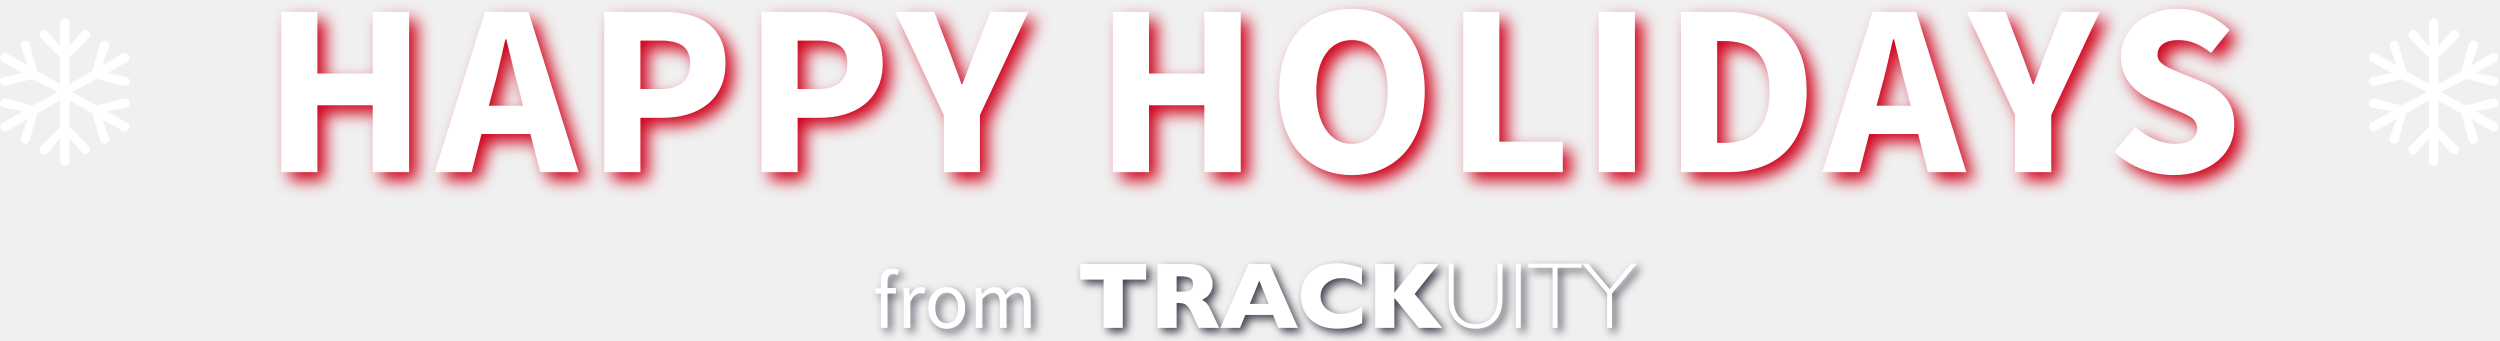
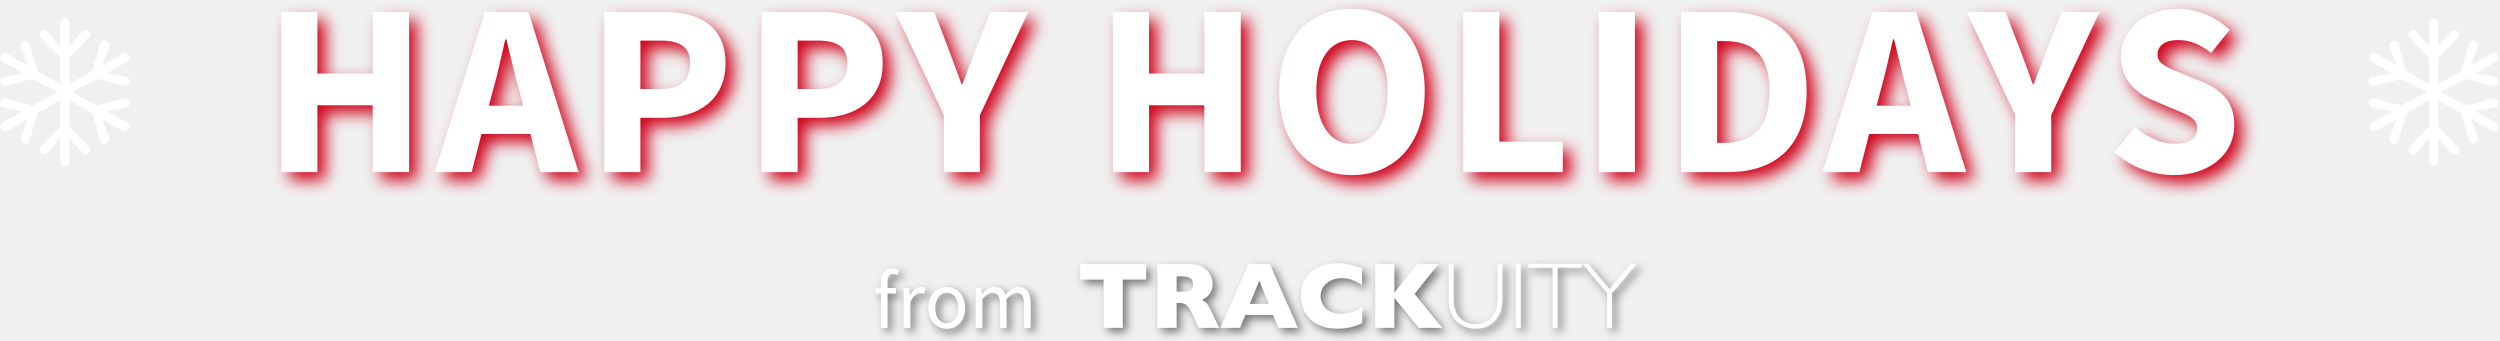
<svg xmlns="http://www.w3.org/2000/svg" xmlns:xlink="http://www.w3.org/1999/xlink" width="610px" height="83px" viewBox="0 0 610 83" version="1.1">
  <defs>
-     <path d="M68.62,19.88 L77.44,19.88 L77.44,34.94 L90.94,34.94 L90.94,19.88 L99.82,19.88 L99.82,59 L90.94,59 L90.94,42.68 L77.44,42.68 L77.44,59 L68.62,59 L68.62,19.88 Z M127.62,42.8 L126.72,39.2 C126.16,37.24 125.62,35.16 125.1,32.96 C124.58,30.76 124.06,28.64 123.54,26.6 L123.3,26.6 C122.82,28.68 122.33,30.81 121.83,32.99 C121.33,35.17 120.8,37.24 120.24,39.2 L119.28,42.8 L127.62,42.8 Z M129.42,49.7 L117.48,49.7 L115.08,59 L106.08,59 L118.32,19.88 L128.94,19.88 L141.18,59 L131.82,59 L129.42,49.7 Z M147.44,19.88 L161.72,19.88 C163.84,19.88 165.83,20.09 167.69,20.51 C169.55,20.93 171.17,21.63 172.55,22.61 C173.93,23.59 175.02,24.89 175.82,26.51 C176.62,28.13 177.02,30.12 177.02,32.48 C177.02,34.76 176.61,36.74 175.79,38.42 C174.97,40.1 173.86,41.48 172.46,42.56 C171.06,43.64 169.44,44.44 167.6,44.96 C165.76,45.48 163.8,45.74 161.72,45.74 L156.26,45.74 L156.26,59 L147.44,59 L147.44,19.88 Z M161.18,38.72 C165.98,38.72 168.38,36.64 168.38,32.48 C168.38,30.44 167.77,29 166.55,28.16 C165.33,27.32 163.54,26.9 161.18,26.9 L156.26,26.9 L156.26,38.72 L161.18,38.72 Z M185.8,19.88 L200.08,19.88 C202.2,19.88 204.19,20.09 206.05,20.51 C207.91,20.93 209.53,21.63 210.91,22.61 C212.29,23.59 213.38,24.89 214.18,26.51 C214.98,28.13 215.38,30.12 215.38,32.48 C215.38,34.76 214.97,36.74 214.15,38.42 C213.33,40.1 212.22,41.48 210.82,42.56 C209.42,43.64 207.8,44.44 205.96,44.96 C204.12,45.48 202.16,45.74 200.08,45.74 L194.62,45.74 L194.62,59 L185.8,59 L185.8,19.88 Z M199.54,38.72 C204.34,38.72 206.74,36.64 206.74,32.48 C206.74,30.44 206.13,29 204.91,28.16 C203.69,27.32 201.9,26.9 199.54,26.9 L194.62,26.9 L194.62,38.72 L199.54,38.72 Z M230.28,45.08 L218.46,19.88 L227.94,19.88 L231.42,28.88 C231.98,30.36 232.51,31.79 233.01,33.17 C233.51,34.55 234.04,36 234.6,37.52 L234.84,37.52 C235.4,36 235.95,34.55 236.49,33.17 C237.03,31.79 237.58,30.36 238.14,28.88 L241.68,19.88 L250.92,19.88 L239.1,45.08 L239.1,59 L230.28,59 L230.28,45.08 Z M271.54,19.88 L280.36,19.88 L280.36,34.94 L293.86,34.94 L293.86,19.88 L302.74,19.88 L302.74,59 L293.86,59 L293.86,42.68 L280.36,42.68 L280.36,59 L271.54,59 L271.54,19.88 Z M329.88,59.72 C327.24,59.72 324.83,59.25 322.65,58.31 C320.47,57.37 318.6,56.02 317.04,54.26 C315.48,52.5 314.27,50.36 313.41,47.84 C312.55,45.32 312.12,42.46 312.12,39.26 C312.12,36.06 312.55,33.21 313.41,30.71 C314.27,28.21 315.48,26.11 317.04,24.41 C318.6,22.71 320.47,21.41 322.65,20.51 C324.83,19.61 327.24,19.16 329.88,19.16 C332.52,19.16 334.93,19.61 337.11,20.51 C339.29,21.41 341.16,22.72 342.72,24.44 C344.28,26.16 345.49,28.27 346.35,30.77 C347.21,33.27 347.64,36.1 347.64,39.26 C347.64,42.46 347.21,45.32 346.35,47.84 C345.49,50.36 344.28,52.5 342.72,54.26 C341.16,56.02 339.29,57.37 337.11,58.31 C334.93,59.25 332.52,59.72 329.88,59.72 Z M329.88,52.1 C332.56,52.1 334.68,50.95 336.24,48.65 C337.8,46.35 338.58,43.22 338.58,39.26 C338.58,35.34 337.8,32.28 336.24,30.08 C334.68,27.88 332.56,26.78 329.88,26.78 C327.2,26.78 325.08,27.88 323.52,30.08 C321.96,32.28 321.18,35.34 321.18,39.26 C321.18,43.22 321.96,46.35 323.52,48.65 C325.08,50.95 327.2,52.1 329.88,52.1 Z M357.02,19.88 L365.84,19.88 L365.84,51.56 L381.32,51.56 L381.32,59 L357.02,59 L357.02,19.88 Z M390.1,19.88 L398.92,19.88 L398.92,59 L390.1,59 L390.1,19.88 Z M410.16,19.88 L421.2,19.88 C424.2,19.88 426.9,20.26 429.3,21.02 C431.7,21.78 433.76,22.95 435.48,24.53 C437.2,26.11 438.52,28.12 439.44,30.56 C440.36,33 440.82,35.9 440.82,39.26 C440.82,42.62 440.36,45.54 439.44,48.02 C438.52,50.5 437.22,52.55 435.54,54.17 C433.86,55.79 431.85,57 429.51,57.8 C427.17,58.6 424.56,59 421.68,59 L410.16,59 L410.16,19.88 Z M420.66,51.86 C422.34,51.86 423.86,51.64 425.22,51.2 C426.58,50.76 427.74,50.05 428.7,49.07 C429.66,48.09 430.41,46.8 430.95,45.2 C431.49,43.6 431.76,41.62 431.76,39.26 C431.76,36.94 431.49,34.99 430.95,33.41 C430.41,31.83 429.66,30.57 428.7,29.63 C427.74,28.69 426.58,28.02 425.22,27.62 C423.86,27.22 422.34,27.02 420.66,27.02 L418.98,27.02 L418.98,51.86 L420.66,51.86 Z M466.22,42.8 L465.32,39.2 C464.76,37.24 464.22,35.16 463.7,32.96 C463.18,30.76 462.66,28.64 462.14,26.6 L461.9,26.6 C461.42,28.68 460.93,30.81 460.43,32.99 C459.93,35.17 459.4,37.24 458.84,39.2 L457.88,42.8 L466.22,42.8 Z M468.02,49.7 L456.08,49.7 L453.68,59 L444.68,59 L456.92,19.88 L467.54,19.88 L479.78,59 L470.42,59 L468.02,49.7 Z M491.68,45.08 L479.86,19.88 L489.34,19.88 L492.82,28.88 C493.38,30.36 493.91,31.79 494.41,33.17 C494.91,34.55 495.44,36 496,37.52 L496.24,37.52 C496.8,36 497.35,34.55 497.89,33.17 C498.43,31.79 498.98,30.36 499.54,28.88 L503.08,19.88 L512.32,19.88 L500.5,45.08 L500.5,59 L491.68,59 L491.68,45.08 Z M520.98,48.02 C522.38,49.22 523.93,50.2 525.63,50.96 C527.33,51.72 529,52.1 530.64,52.1 C532.48,52.1 533.85,51.76 534.75,51.08 C535.65,50.4 536.1,49.48 536.1,48.32 C536.1,47.72 535.97,47.2 535.71,46.76 C535.45,46.32 535.07,45.93 534.57,45.59 C534.07,45.25 533.47,44.93 532.77,44.63 L530.46,43.64 L525.36,41.48 C524.36,41.08 523.39,40.56 522.45,39.92 C521.51,39.28 520.67,38.53 519.93,37.67 C519.19,36.81 518.6,35.81 518.16,34.67 C517.72,33.53 517.5,32.24 517.5,30.8 C517.5,29.2 517.84,27.69 518.52,26.27 C519.2,24.85 520.16,23.61 521.4,22.55 C522.64,21.49 524.11,20.66 525.81,20.06 C527.51,19.46 529.38,19.16 531.42,19.16 C533.7,19.16 535.95,19.6 538.17,20.48 C540.39,21.36 542.34,22.64 544.02,24.32 L539.52,29.9 C538.24,28.9 536.96,28.13 535.68,27.59 C534.4,27.05 532.98,26.78 531.42,26.78 C529.9,26.78 528.69,27.09 527.79,27.71 C526.89,28.33 526.44,29.2 526.44,30.32 C526.44,30.92 526.59,31.43 526.89,31.85 C527.19,32.27 527.61,32.65 528.15,32.99 C528.69,33.33 529.32,33.65 530.04,33.95 C530.76,34.25 531.54,34.58 532.38,34.94 L537.42,36.98 C539.82,37.94 541.71,39.26 543.09,40.94 C544.47,42.62 545.16,44.84 545.16,47.6 C545.16,49.24 544.83,50.79 544.17,52.25 C543.51,53.71 542.55,54.99 541.29,56.09 C540.03,57.19 538.48,58.07 536.64,58.73 C534.8,59.39 532.72,59.72 530.4,59.72 C527.84,59.72 525.29,59.25 522.75,58.31 C520.21,57.37 517.94,55.96 515.94,54.08 L520.98,48.02 Z" id="path-1" />
+     <path d="M68.62,0.88 L77.44,0.88 L77.44,15.94 L90.94,15.94 L90.94,0.88 L99.82,0.88 L99.82,40 L90.94,40 L90.94,23.68 L77.44,23.68 L77.44,40 L68.62,40 L68.62,0.88 Z M127.62,23.8 L126.72,20.2 C126.16,18.24 125.62,16.16 125.1,13.96 C124.58,11.76 124.06,9.64 123.54,7.6 L123.3,7.6 C122.82,9.68 122.33,11.81 121.83,13.99 C121.33,16.17 120.8,18.24 120.24,20.2 L119.28,23.8 L127.62,23.8 Z M129.42,30.7 L117.48,30.7 L115.08,40 L106.08,40 L118.32,0.88 L128.94,0.88 L141.18,40 L131.82,40 L129.42,30.7 Z M147.44,0.88 L161.72,0.88 C163.84,0.88 165.83,1.09 167.69,1.51 C169.55,1.93 171.17,2.63 172.55,3.61 C173.93,4.59 175.02,5.89 175.82,7.51 C176.62,9.13 177.02,11.12 177.02,13.48 C177.02,15.76 176.61,17.74 175.79,19.42 C174.97,21.1 173.86,22.48 172.46,23.56 C171.06,24.64 169.44,25.44 167.6,25.96 C165.76,26.48 163.8,26.74 161.72,26.74 L156.26,26.74 L156.26,40 L147.44,40 L147.44,0.88 Z M161.18,19.72 C165.98,19.72 168.38,17.64 168.38,13.48 C168.38,11.44 167.77,10 166.55,9.16 C165.33,8.32 163.54,7.9 161.18,7.9 L156.26,7.9 L156.26,19.72 L161.18,19.72 Z M185.8,0.88 L200.08,0.88 C202.2,0.88 204.19,1.09 206.05,1.51 C207.91,1.93 209.53,2.63 210.91,3.61 C212.29,4.59 213.38,5.89 214.18,7.51 C214.98,9.13 215.38,11.12 215.38,13.48 C215.38,15.76 214.97,17.74 214.15,19.42 C213.33,21.1 212.22,22.48 210.82,23.56 C209.42,24.64 207.8,25.44 205.96,25.96 C204.12,26.48 202.16,26.74 200.08,26.74 L194.62,26.74 L194.62,40 L185.8,40 L185.8,0.88 Z M199.54,19.72 C204.34,19.72 206.74,17.64 206.74,13.48 C206.74,11.44 206.13,10 204.91,9.16 C203.69,8.32 201.9,7.9 199.54,7.9 L194.62,7.9 L194.62,19.72 L199.54,19.72 Z M230.28,26.08 L218.46,0.88 L227.94,0.88 L231.42,9.88 C231.98,11.36 232.51,12.79 233.01,14.17 C233.51,15.55 234.04,17 234.6,18.52 L234.84,18.52 C235.4,17 235.95,15.55 236.49,14.17 C237.03,12.79 237.58,11.36 238.14,9.88 L241.68,0.88 L250.92,0.88 L239.1,26.08 L239.1,40 L230.28,40 L230.28,26.08 Z M271.54,0.88 L280.36,0.88 L280.36,15.94 L293.86,15.94 L293.86,0.88 L302.74,0.88 L302.74,40 L293.86,40 L293.86,23.68 L280.36,23.68 L280.36,40 L271.54,40 L271.54,0.88 Z M329.88,40.72 C327.24,40.72 324.83,40.25 322.65,39.31 C320.47,38.37 318.6,37.02 317.04,35.26 C315.48,33.5 314.27,31.36 313.41,28.84 C312.55,26.32 312.12,23.46 312.12,20.26 C312.12,17.06 312.55,14.21 313.41,11.71 C314.27,9.21 315.48,7.11 317.04,5.41 C318.6,3.71 320.47,2.41 322.65,1.51 C324.83,0.61 327.24,0.16 329.88,0.16 C332.52,0.16 334.93,0.61 337.11,1.51 C339.29,2.41 341.16,3.72 342.72,5.44 C344.28,7.16 345.49,9.27 346.35,11.77 C347.21,14.27 347.64,17.1 347.64,20.26 C347.64,23.46 347.21,26.32 346.35,28.84 C345.49,31.36 344.28,33.5 342.72,35.26 C341.16,37.02 339.29,38.37 337.11,39.31 C334.93,40.25 332.52,40.72 329.88,40.72 Z M329.88,33.1 C332.56,33.1 334.68,31.95 336.24,29.65 C337.8,27.35 338.58,24.22 338.58,20.26 C338.58,16.34 337.8,13.28 336.24,11.08 C334.68,8.88 332.56,7.78 329.88,7.78 C327.2,7.78 325.08,8.88 323.52,11.08 C321.96,13.28 321.18,16.34 321.18,20.26 C321.18,24.22 321.96,27.35 323.52,29.65 C325.08,31.95 327.2,33.1 329.88,33.1 Z M357.02,0.88 L365.84,0.88 L365.84,32.56 L381.32,32.56 L381.32,40 L357.02,40 L357.02,0.88 Z M390.1,0.88 L398.92,0.88 L398.92,40 L390.1,40 L390.1,0.88 Z M410.16,0.88 L421.2,0.88 C424.2,0.88 426.9,1.26 429.3,2.02 C431.7,2.78 433.76,3.95 435.48,5.53 C437.2,7.11 438.52,9.12 439.44,11.56 C440.36,14 440.82,16.9 440.82,20.26 C440.82,23.62 440.36,26.54 439.44,29.02 C438.52,31.5 437.22,33.55 435.54,35.17 C433.86,36.79 431.85,38 429.51,38.8 C427.17,39.6 424.56,40 421.68,40 L410.16,40 L410.16,0.88 Z M420.66,32.86 C422.34,32.86 423.86,32.64 425.22,32.2 C426.58,31.76 427.74,31.05 428.7,30.07 C429.66,29.09 430.41,27.8 430.95,26.2 C431.49,24.6 431.76,22.62 431.76,20.26 C431.76,17.94 431.49,15.99 430.95,14.41 C430.41,12.83 429.66,11.57 428.7,10.63 C427.74,9.69 426.58,9.02 425.22,8.62 C423.86,8.22 422.34,8.02 420.66,8.02 L418.98,8.02 L418.98,32.86 L420.66,32.86 Z M466.22,23.8 L465.32,20.2 C464.76,18.24 464.22,16.16 463.7,13.96 C463.18,11.76 462.66,9.64 462.14,7.6 L461.9,7.6 C461.42,9.68 460.93,11.81 460.43,13.99 C459.93,16.17 459.4,18.24 458.84,20.2 L457.88,23.8 L466.22,23.8 Z M468.02,30.7 L456.08,30.7 L453.68,40 L444.68,40 L456.92,0.88 L467.54,0.88 L479.78,40 L470.42,40 L468.02,30.7 Z M491.68,26.08 L479.86,0.88 L489.34,0.88 L492.82,9.88 C493.38,11.36 493.91,12.79 494.41,14.17 C494.91,15.55 495.44,17 496,18.52 L496.24,18.52 C496.8,17 497.35,15.55 497.89,14.17 C498.43,12.79 498.98,11.36 499.54,9.88 L503.08,0.88 L512.32,0.88 L500.5,26.08 L500.5,40 L491.68,40 L491.68,26.08 Z M520.98,29.02 C522.38,30.22 523.93,31.2 525.63,31.96 C527.33,32.72 529,33.1 530.64,33.1 C532.48,33.1 533.85,32.76 534.75,32.08 C535.65,31.4 536.1,30.48 536.1,29.32 C536.1,28.72 535.97,28.2 535.71,27.76 C535.45,27.32 535.07,26.93 534.57,26.59 C534.07,26.25 533.47,25.93 532.77,25.63 L530.46,24.64 L525.36,22.48 C524.36,22.08 523.39,21.56 522.45,20.92 C521.51,20.28 520.67,19.53 519.93,18.67 C519.19,17.81 518.6,16.81 518.16,15.67 C517.72,14.53 517.5,13.24 517.5,11.8 C517.5,10.2 517.84,8.69 518.52,7.27 C519.2,5.85 520.16,4.61 521.4,3.55 C522.64,2.49 524.11,1.66 525.81,1.06 C527.51,0.46 529.38,0.16 531.42,0.16 C533.7,0.16 535.95,0.6 538.17,1.48 C540.39,2.36 542.34,3.64 544.02,5.32 L539.52,10.9 C538.24,9.9 536.96,9.13 535.68,8.59 C534.4,8.05 532.98,7.78 531.42,7.78 C529.9,7.78 528.69,8.09 527.79,8.71 C526.89,9.33 526.44,10.2 526.44,11.32 C526.44,11.92 526.59,12.43 526.89,12.85 C527.19,13.27 527.61,13.65 528.15,13.99 C528.69,14.33 529.32,14.65 530.04,14.95 C530.76,15.25 531.54,15.58 532.38,15.94 L537.42,17.98 C539.82,18.94 541.71,20.26 543.09,21.94 C544.47,23.62 545.16,25.84 545.16,28.6 C545.16,30.24 544.83,31.79 544.17,33.25 C543.51,34.71 542.55,35.99 541.29,37.09 C540.03,38.19 538.48,39.07 536.64,39.73 C534.8,40.39 532.72,40.72 530.4,40.72 C527.84,40.72 525.29,40.25 522.75,39.31 C520.21,38.37 517.94,36.96 515.94,35.08 L520.98,29.02 Z" id="path-1" />
    <filter x="-1.0%" y="-12.3%" width="102.9%" height="134.5%" filterUnits="objectBoundingBox" id="filter-2">
      <feOffset dx="2" dy="2" in="SourceAlpha" result="shadowOffsetOuter1" />
      <feGaussianBlur stdDeviation="2" in="shadowOffsetOuter1" result="shadowBlurOuter1" />
      <feColorMatrix values="0 0 0 0 0.816   0 0 0 0 0.008   0 0 0 0 0.107  0 0 0 1 0" type="matrix" in="shadowBlurOuter1" />
    </filter>
-     <path d="M66.663,8.219 L60.958,8.219 L60.958,20 L56.275,20 L56.275,8.219 L50.57,8.219 L50.57,4.435 L66.663,4.435 L66.663,8.219 Z M84.475,20 L79.432,20 L78.208,17.237 C77.759,16.227 77.355,15.487 76.995,15.019 C76.636,14.551 76.286,14.252 75.945,14.121 C75.605,13.99 75.165,13.924 74.626,13.924 L74.098,13.924 L74.098,20 L69.404,20 L69.404,4.435 L77.388,4.435 C78.676,4.435 79.732,4.697 80.555,5.221 C81.379,5.745 81.972,6.381 82.336,7.13 C82.699,7.879 82.88,8.59 82.88,9.264 C82.88,10.05 82.729,10.714 82.425,11.257 C82.122,11.8 81.802,12.195 81.465,12.442 C81.128,12.689 80.75,12.925 80.331,13.149 C80.833,13.441 81.246,13.788 81.572,14.188 C81.898,14.589 82.341,15.399 82.903,16.62 L84.475,20 Z M78.096,9.354 C78.096,8.635 77.86,8.133 77.388,7.849 C76.917,7.564 76.149,7.422 75.086,7.422 L74.098,7.422 L74.098,11.173 L75.109,11.173 C76.254,11.173 77.038,11.047 77.461,10.797 C77.885,10.546 78.096,10.065 78.096,9.354 Z M103.701,20 L98.895,20 L97.626,16.844 L90.865,16.844 L89.574,20 L84.767,20 L91.651,4.435 L96.84,4.435 L103.701,20 Z M96.548,14.138 L94.268,8.455 L91.966,14.138 L96.548,14.138 Z M119.379,18.832 C118.735,19.169 118.076,19.438 117.403,19.641 C116.729,19.843 116.049,19.987 115.364,20.073 C114.679,20.159 113.97,20.202 113.236,20.202 C111.881,20.202 110.666,20.015 109.592,19.641 C108.517,19.266 107.585,18.714 106.795,17.984 C106.006,17.254 105.414,16.401 105.021,15.424 C104.628,14.447 104.431,13.374 104.431,12.206 C104.431,10.866 104.664,9.692 105.128,8.685 C105.592,7.678 106.241,6.842 107.076,6.175 C107.911,5.509 108.862,5.017 109.929,4.698 C110.996,4.38 112.121,4.221 113.304,4.221 C115.07,4.221 117.073,4.614 119.312,5.4 L119.312,9.533 C118.541,9.054 117.779,8.655 117.026,8.337 C116.274,8.019 115.389,7.86 114.37,7.86 C113.464,7.86 112.618,8.04 111.832,8.399 C111.046,8.758 110.414,9.271 109.934,9.938 C109.455,10.604 109.216,11.382 109.216,12.273 C109.216,13.06 109.425,13.78 109.845,14.435 C110.264,15.09 110.846,15.611 111.591,15.996 C112.336,16.382 113.176,16.575 114.112,16.575 C114.868,16.575 115.583,16.483 116.257,16.3 C116.931,16.116 117.498,15.912 117.959,15.688 C118.419,15.463 118.893,15.197 119.379,14.89 L119.379,18.832 Z M138.909,20 L133.181,20 L127.229,12.711 L127.229,20 L122.535,20 L122.535,4.435 L127.229,4.435 L127.229,11.397 L132.867,4.435 L137.966,4.435 L132.171,11.723 L138.909,20 Z M152.386,4.311 L153.598,4.311 L153.598,12.869 C153.598,15.212 152.988,17.02 151.768,18.293 C150.548,19.566 148.968,20.202 147.029,20.202 C145.097,20.202 143.521,19.573 142.301,18.315 C141.08,17.058 140.47,15.336 140.47,13.149 L140.47,4.311 L141.694,4.311 L141.694,13.104 C141.694,14.976 142.19,16.44 143.182,17.496 C144.174,18.551 145.456,19.079 147.029,19.079 C148.616,19.079 149.905,18.546 150.898,17.479 C151.89,16.412 152.386,14.898 152.386,12.936 L152.386,4.311 Z M158.068,4.311 L158.068,20 L156.855,20 L156.855,4.311 L158.068,4.311 Z M172.926,4.311 L172.926,5.322 L167.041,5.322 L167.041,20 L165.817,20 L165.817,5.322 L159.932,5.322 L159.932,4.311 L172.926,4.311 Z M186.436,4.311 L180.338,11.577 L180.338,20 L179.125,20 L179.125,11.577 L173.027,4.311 L174.498,4.311 L179.743,10.521 L184.965,4.311 L186.436,4.311 Z" id="path-3" />
+     <path d="M66.663,4.219 L60.958,4.219 L60.958,16 L56.275,16 L56.275,4.219 L50.57,4.219 L50.57,0.435 L66.663,0.435 L66.663,4.219 Z M84.475,16 L79.432,16 L78.208,13.237 C77.759,12.227 77.355,11.487 76.995,11.019 C76.636,10.551 76.286,10.252 75.945,10.121 C75.605,9.99 75.165,9.924 74.626,9.924 L74.098,9.924 L74.098,16 L69.404,16 L69.404,0.435 L77.388,0.435 C78.676,0.435 79.732,0.697 80.555,1.221 C81.379,1.745 81.972,2.381 82.336,3.13 C82.699,3.879 82.88,4.59 82.88,5.264 C82.88,6.05 82.729,6.714 82.425,7.257 C82.122,7.8 81.802,8.195 81.465,8.442 C81.128,8.689 80.75,8.925 80.331,9.149 C80.833,9.441 81.246,9.788 81.572,10.188 C81.898,10.589 82.341,11.399 82.903,12.62 L84.475,16 Z M78.096,5.354 C78.096,4.635 77.86,4.133 77.388,3.849 C76.917,3.564 76.149,3.422 75.086,3.422 L74.098,3.422 L74.098,7.173 L75.109,7.173 C76.254,7.173 77.038,7.047 77.461,6.797 C77.885,6.546 78.096,6.065 78.096,5.354 Z M103.701,16 L98.895,16 L97.626,12.844 L90.865,12.844 L89.574,16 L84.767,16 L91.651,0.435 L96.84,0.435 L103.701,16 Z M96.548,10.138 L94.268,4.455 L91.966,10.138 L96.548,10.138 Z M119.379,14.832 C118.735,15.169 118.076,15.438 117.403,15.641 C116.729,15.843 116.049,15.987 115.364,16.073 C114.679,16.159 113.97,16.202 113.236,16.202 C111.881,16.202 110.666,16.015 109.592,15.641 C108.517,15.266 107.585,14.714 106.795,13.984 C106.006,13.254 105.414,12.401 105.021,11.424 C104.628,10.447 104.431,9.374 104.431,8.206 C104.431,6.866 104.664,5.692 105.128,4.685 C105.592,3.678 106.241,2.842 107.076,2.175 C107.911,1.509 108.862,1.017 109.929,0.698 C110.996,0.38 112.121,0.221 113.304,0.221 C115.07,0.221 117.073,0.614 119.312,1.4 L119.312,5.533 C118.541,5.054 117.779,4.655 117.026,4.337 C116.274,4.019 115.389,3.86 114.37,3.86 C113.464,3.86 112.618,4.04 111.832,4.399 C111.046,4.758 110.414,5.271 109.934,5.938 C109.455,6.604 109.216,7.382 109.216,8.273 C109.216,9.06 109.425,9.78 109.845,10.435 C110.264,11.09 110.846,11.611 111.591,11.996 C112.336,12.382 113.176,12.575 114.112,12.575 C114.868,12.575 115.583,12.483 116.257,12.3 C116.931,12.116 117.498,11.912 117.959,11.688 C118.419,11.463 118.893,11.197 119.379,10.89 L119.379,14.832 Z M138.909,16 L133.181,16 L127.229,8.711 L127.229,16 L122.535,16 L122.535,0.435 L127.229,0.435 L127.229,7.397 L132.867,0.435 L137.966,0.435 L132.171,7.723 L138.909,16 Z M152.386,0.311 L153.598,0.311 L153.598,8.869 C153.598,11.212 152.988,13.02 151.768,14.293 C150.548,15.566 148.968,16.202 147.029,16.202 C145.097,16.202 143.521,15.573 142.301,14.315 C141.08,13.058 140.47,11.336 140.47,9.149 L140.47,0.311 L141.694,0.311 L141.694,9.104 C141.694,10.976 142.19,12.44 143.182,13.496 C144.174,14.551 145.456,15.079 147.029,15.079 C148.616,15.079 149.905,14.546 150.898,13.479 C151.89,12.412 152.386,10.898 152.386,8.936 L152.386,0.311 Z M158.068,0.311 L158.068,16 L156.855,16 L156.855,0.311 L158.068,0.311 Z M172.926,0.311 L172.926,1.322 L167.041,1.322 L167.041,16 L165.817,16 L165.817,1.322 L159.932,1.322 L159.932,0.311 L172.926,0.311 Z M186.436,0.311 L180.338,7.577 L180.338,16 L179.125,16 L179.125,7.577 L173.027,0.311 L174.498,0.311 L179.743,6.521 L184.965,0.311 L186.436,0.311 Z" id="path-3" />
    <filter x="-1.8%" y="-15.6%" width="105.2%" height="143.8%" filterUnits="objectBoundingBox" id="filter-4">
      <feOffset dx="1" dy="1" in="SourceAlpha" result="shadowOffsetOuter1" />
      <feGaussianBlur stdDeviation="1" in="shadowOffsetOuter1" result="shadowBlurOuter1" />
-       <feColorMatrix values="0 0 0 0 0.263   0 0 0 0 0.251   0 0 0 0 0.31  0 0 0 1 0" type="matrix" in="shadowBlurOuter1" />
+       <feColorMatrix values="0 0 0 0 0   0 0 0 0 0   0 0 0 0 0  0 0 0 0.5 0" type="matrix" in="shadowBlurOuter1" />
    </filter>
-     <path d="M6.02,7.1 C5.66,6.94 5.293,6.86 4.92,6.86 C4.013,6.86 3.56,7.487 3.56,8.74 L3.56,10.28 L5.62,10.28 L5.62,11.62 L3.56,11.62 L3.56,20 L1.92,20 L1.92,11.62 L0.6,11.62 L0.6,10.38 L1.92,10.28 L1.92,8.74 C1.92,7.74 2.15,6.953 2.61,6.38 C3.07,5.807 3.787,5.52 4.76,5.52 C5.067,5.52 5.357,5.55 5.63,5.61 C5.903,5.67 6.153,5.747 6.38,5.84 L6.02,7.1 Z M7.48,10.28 L8.84,10.28 L8.98,12.04 L9.04,12.04 C9.373,11.427 9.777,10.94 10.25,10.58 C10.723,10.22 11.24,10.04 11.8,10.04 C12.187,10.04 12.533,10.107 12.84,10.24 L12.52,11.68 C12.36,11.627 12.213,11.587 12.08,11.56 C11.947,11.533 11.78,11.52 11.58,11.52 C11.167,11.52 10.737,11.687 10.29,12.02 C9.843,12.353 9.453,12.933 9.12,13.76 L9.12,20 L7.48,20 L7.48,10.28 Z M13.5,15.16 C13.5,14.347 13.623,13.623 13.87,12.99 C14.117,12.357 14.447,11.82 14.86,11.38 C15.273,10.94 15.75,10.607 16.29,10.38 C16.83,10.153 17.4,10.04 18,10.04 C18.6,10.04 19.17,10.153 19.71,10.38 C20.25,10.607 20.727,10.94 21.14,11.38 C21.553,11.82 21.883,12.357 22.13,12.99 C22.377,13.623 22.5,14.347 22.5,15.16 C22.5,15.96 22.377,16.677 22.13,17.31 C21.883,17.943 21.553,18.477 21.14,18.91 C20.727,19.343 20.25,19.673 19.71,19.9 C19.17,20.127 18.6,20.24 18,20.24 C17.4,20.24 16.83,20.127 16.29,19.9 C15.75,19.673 15.273,19.343 14.86,18.91 C14.447,18.477 14.117,17.943 13.87,17.31 C13.623,16.677 13.5,15.96 13.5,15.16 Z M15.2,15.16 C15.2,15.72 15.267,16.227 15.4,16.68 C15.533,17.133 15.723,17.523 15.97,17.85 C16.217,18.177 16.513,18.43 16.86,18.61 C17.207,18.79 17.587,18.88 18,18.88 C18.413,18.88 18.793,18.79 19.14,18.61 C19.487,18.43 19.783,18.177 20.03,17.85 C20.277,17.523 20.467,17.133 20.6,16.68 C20.733,16.227 20.8,15.72 20.8,15.16 C20.8,14.6 20.733,14.09 20.6,13.63 C20.467,13.17 20.277,12.773 20.03,12.44 C19.783,12.107 19.487,11.85 19.14,11.67 C18.793,11.49 18.413,11.4 18,11.4 C17.587,11.4 17.207,11.49 16.86,11.67 C16.513,11.85 16.217,12.107 15.97,12.44 C15.723,12.773 15.533,13.17 15.4,13.63 C15.267,14.09 15.2,14.6 15.2,15.16 Z M25.06,10.28 L26.42,10.28 L26.56,11.68 L26.62,11.68 C27.047,11.213 27.51,10.823 28.01,10.51 C28.51,10.197 29.053,10.04 29.64,10.04 C30.387,10.04 30.97,10.203 31.39,10.53 C31.81,10.857 32.12,11.313 32.32,11.9 C32.827,11.34 33.337,10.89 33.85,10.55 C34.363,10.21 34.92,10.04 35.52,10.04 C36.52,10.04 37.263,10.36 37.75,11 C38.237,11.64 38.48,12.587 38.48,13.84 L38.48,20 L36.84,20 L36.84,14.06 C36.84,13.14 36.693,12.477 36.4,12.07 C36.107,11.663 35.653,11.46 35.04,11.46 C34.307,11.46 33.493,11.96 32.6,12.96 L32.6,20 L30.96,20 L30.96,14.06 C30.96,13.14 30.813,12.477 30.52,12.07 C30.227,11.663 29.767,11.46 29.14,11.46 C28.407,11.46 27.593,11.96 26.7,12.96 L26.7,20 L25.06,20 L25.06,10.28 Z" id="path-5" />
+     <path d="M6.02,3.1 C5.66,2.94 5.293,2.86 4.92,2.86 C4.013,2.86 3.56,3.487 3.56,4.74 L3.56,6.28 L5.62,6.28 L5.62,7.62 L3.56,7.62 L3.56,16 L1.92,16 L1.92,7.62 L0.6,7.62 L0.6,6.38 L1.92,6.28 L1.92,4.74 C1.92,3.74 2.15,2.953 2.61,2.38 C3.07,1.807 3.787,1.52 4.76,1.52 C5.067,1.52 5.357,1.55 5.63,1.61 C5.903,1.67 6.153,1.747 6.38,1.84 L6.02,3.1 Z M7.48,6.28 L8.84,6.28 L8.98,8.04 L9.04,8.04 C9.373,7.427 9.777,6.94 10.25,6.58 C10.723,6.22 11.24,6.04 11.8,6.04 C12.187,6.04 12.533,6.107 12.84,6.24 L12.52,7.68 C12.36,7.627 12.213,7.587 12.08,7.56 C11.947,7.533 11.78,7.52 11.58,7.52 C11.167,7.52 10.737,7.687 10.29,8.02 C9.843,8.353 9.453,8.933 9.12,9.76 L9.12,16 L7.48,16 L7.48,6.28 Z M13.5,11.16 C13.5,10.347 13.623,9.623 13.87,8.99 C14.117,8.357 14.447,7.82 14.86,7.38 C15.273,6.94 15.75,6.607 16.29,6.38 C16.83,6.153 17.4,6.04 18,6.04 C18.6,6.04 19.17,6.153 19.71,6.38 C20.25,6.607 20.727,6.94 21.14,7.38 C21.553,7.82 21.883,8.357 22.13,8.99 C22.377,9.623 22.5,10.347 22.5,11.16 C22.5,11.96 22.377,12.677 22.13,13.31 C21.883,13.943 21.553,14.477 21.14,14.91 C20.727,15.343 20.25,15.673 19.71,15.9 C19.17,16.127 18.6,16.24 18,16.24 C17.4,16.24 16.83,16.127 16.29,15.9 C15.75,15.673 15.273,15.343 14.86,14.91 C14.447,14.477 14.117,13.943 13.87,13.31 C13.623,12.677 13.5,11.96 13.5,11.16 Z M15.2,11.16 C15.2,11.72 15.267,12.227 15.4,12.68 C15.533,13.133 15.723,13.523 15.97,13.85 C16.217,14.177 16.513,14.43 16.86,14.61 C17.207,14.79 17.587,14.88 18,14.88 C18.413,14.88 18.793,14.79 19.14,14.61 C19.487,14.43 19.783,14.177 20.03,13.85 C20.277,13.523 20.467,13.133 20.6,12.68 C20.733,12.227 20.8,11.72 20.8,11.16 C20.8,10.6 20.733,10.09 20.6,9.63 C20.467,9.17 20.277,8.773 20.03,8.44 C19.783,8.107 19.487,7.85 19.14,7.67 C18.793,7.49 18.413,7.4 18,7.4 C17.587,7.4 17.207,7.49 16.86,7.67 C16.513,7.85 16.217,8.107 15.97,8.44 C15.723,8.773 15.533,9.17 15.4,9.63 C15.267,10.09 15.2,10.6 15.2,11.16 Z M25.06,6.28 L26.42,6.28 L26.56,7.68 L26.62,7.68 C27.047,7.213 27.51,6.823 28.01,6.51 C28.51,6.197 29.053,6.04 29.64,6.04 C30.387,6.04 30.97,6.203 31.39,6.53 C31.81,6.857 32.12,7.313 32.32,7.9 C32.827,7.34 33.337,6.89 33.85,6.55 C34.363,6.21 34.92,6.04 35.52,6.04 C36.52,6.04 37.263,6.36 37.75,7 C38.237,7.64 38.48,8.587 38.48,9.84 L38.48,16 L36.84,16 L36.84,10.06 C36.84,9.14 36.693,8.477 36.4,8.07 C36.107,7.663 35.653,7.46 35.04,7.46 C34.307,7.46 33.493,7.96 32.6,8.96 L32.6,16 L30.96,16 L30.96,10.06 C30.96,9.14 30.813,8.477 30.52,8.07 C30.227,7.663 29.767,7.46 29.14,7.46 C28.407,7.46 27.593,7.96 26.7,8.96 L26.7,16 L25.06,16 L25.06,6.28 Z" id="path-5" />
    <filter x="-6.6%" y="-17.0%" width="118.5%" height="147.6%" filterUnits="objectBoundingBox" id="filter-6">
      <feOffset dx="1" dy="1" in="SourceAlpha" result="shadowOffsetOuter1" />
      <feGaussianBlur stdDeviation="1" in="shadowOffsetOuter1" result="shadowBlurOuter1" />
-       <feColorMatrix values="0 0 0 0 0.263   0 0 0 0 0.251   0 0 0 0 0.31  0 0 0 0.8 0" type="matrix" in="shadowBlurOuter1" />
+       <feColorMatrix values="0 0 0 0 0   0 0 0 0 0   0 0 0 0 0  0 0 0 0.5 0" type="matrix" in="shadowBlurOuter1" />
    </filter>
  </defs>
  <g id="Globe" stroke="none" stroke-width="1" fill="none" fill-rule="evenodd">
    <g id="Desktop" transform="translate(-206, -87)">
-       <g id="Happy" transform="translate(206, 70)">
+       <g id="Happy" transform="translate(206, 89)">
        <g id="HAPPY-HOLIDAYS">
          <use fill="black" fill-opacity="1" filter="url(#filter-2)" xlink:href="#path-1" />
          <use fill="#FFFFFF" fill-rule="evenodd" xlink:href="#path-1" />
        </g>
-         <path d="M31.5,42.734 C31.359,43.016 31.125,43.18 30.797,43.227 L26.086,44.141 L31.008,46.953 C31.289,47.094 31.465,47.316 31.535,47.621 C31.605,47.926 31.57,48.219 31.43,48.5 C31.289,48.781 31.066,48.957 30.762,49.027 C30.457,49.098 30.164,49.063 29.883,48.922 L24.961,46.039 L26.578,50.539 C26.672,50.867 26.648,51.172 26.508,51.453 C26.367,51.734 26.144,51.922 25.84,52.016 C25.535,52.109 25.242,52.086 24.961,51.945 C24.68,51.805 24.492,51.57 24.398,51.242 L22.57,44.703 L16.945,41.469 L16.945,47.938 L21.727,52.789 C21.961,53.023 22.066,53.293 22.043,53.598 C22.019,53.902 21.891,54.16 21.656,54.371 C21.422,54.582 21.152,54.687 20.848,54.687 C20.543,54.687 20.273,54.57 20.039,54.336 L16.945,50.68 L16.945,56.375 C16.945,56.703 16.84,56.973 16.629,57.184 C16.418,57.395 16.16,57.5 15.855,57.5 C15.551,57.5 15.281,57.395 15.047,57.184 C14.812,56.973 14.695,56.703 14.695,56.375 L14.695,50.68 L11.602,54.336 C11.414,54.57 11.156,54.687 10.828,54.687 C10.5,54.687 10.23,54.582 10.02,54.371 C9.809,54.16 9.691,53.902 9.668,53.598 C9.645,53.293 9.727,53.023 9.914,52.789 L14.695,47.938 L14.695,41.469 L9.07,44.703 L7.242,51.242 C7.148,51.57 6.961,51.805 6.68,51.945 C6.398,52.086 6.117,52.109 5.836,52.016 C5.555,51.922 5.344,51.734 5.203,51.453 C5.062,51.172 5.039,50.867 5.133,50.539 L6.75,46.039 L1.758,48.922 C1.523,49.063 1.254,49.098 0.949,49.027 C0.645,48.957 0.41,48.781 0.246,48.5 C0.082,48.219 0.047,47.926 0.141,47.621 C0.234,47.316 0.398,47.094 0.633,46.953 L5.625,44.141 L0.914,43.227 C0.586,43.18 0.34,43.027 0.176,42.77 C0.012,42.512 -0.035,42.23 0.035,41.926 C0.105,41.621 0.27,41.387 0.527,41.223 C0.785,41.059 1.055,41 1.336,41.047 L7.945,42.734 L14.133,39.5 L7.945,36.266 L1.336,37.953 C1.055,38 0.785,37.941 0.527,37.777 C0.27,37.613 0.105,37.379 0.035,37.074 C-0.035,36.77 0.012,36.488 0.176,36.231 C0.34,35.973 0.586,35.82 0.914,35.773 L5.625,34.859 L0.633,32.047 C0.398,31.906 0.234,31.684 0.141,31.379 C0.047,31.074 0.082,30.781 0.246,30.5 C0.41,30.219 0.645,30.043 0.949,29.973 C1.254,29.902 1.523,29.938 1.758,30.078 L6.75,32.961 L5.133,28.461 C5.039,28.133 5.062,27.828 5.203,27.547 C5.344,27.266 5.555,27.078 5.836,26.984 C6.117,26.891 6.398,26.914 6.68,27.055 C6.961,27.195 7.148,27.43 7.242,27.758 L9.07,34.297 L14.695,37.531 L14.695,31.063 L9.914,26.211 C9.727,25.977 9.645,25.707 9.668,25.402 C9.691,25.098 9.809,24.84 10.02,24.629 C10.23,24.418 10.5,24.313 10.828,24.313 C11.156,24.313 11.414,24.43 11.602,24.664 L14.695,28.32 L14.695,22.625 C14.695,22.297 14.812,22.027 15.047,21.816 C15.281,21.606 15.551,21.5 15.855,21.5 C16.16,21.5 16.418,21.606 16.629,21.816 C16.84,22.027 16.945,22.297 16.945,22.625 L16.945,28.32 L20.039,24.664 C20.273,24.43 20.543,24.313 20.848,24.313 C21.152,24.313 21.422,24.418 21.656,24.629 C21.891,24.84 22.019,25.098 22.043,25.402 C22.066,25.707 21.961,25.977 21.727,26.211 L16.945,31.063 L16.945,37.531 L22.57,34.297 L24.398,27.758 C24.492,27.43 24.68,27.195 24.961,27.055 C25.242,26.914 25.535,26.891 25.84,26.984 C26.144,27.078 26.367,27.266 26.508,27.547 C26.648,27.828 26.672,28.133 26.578,28.461 L24.961,32.961 L29.883,30.078 C30.164,29.938 30.457,29.902 30.762,29.973 C31.066,30.043 31.289,30.219 31.43,30.5 C31.57,30.781 31.605,31.074 31.535,31.379 C31.465,31.684 31.289,31.906 31.008,32.047 L26.086,34.859 L30.797,35.773 C31.078,35.82 31.301,35.973 31.465,36.231 C31.629,36.488 31.687,36.77 31.641,37.074 C31.594,37.379 31.441,37.613 31.184,37.777 C30.926,37.941 30.633,38 30.305,37.953 L23.695,36.266 L17.508,39.5 L23.695,42.734 L30.305,41.047 C30.633,41 30.926,41.059 31.184,41.223 C31.441,41.387 31.594,41.609 31.641,41.891 C31.687,42.172 31.641,42.453 31.5,42.734 Z" id="snowflake" fill="#FFFFFF" />
-         <path d="M609.5,42.734 C609.359,43.016 609.125,43.18 608.797,43.227 L604.086,44.141 L609.008,46.953 C609.289,47.094 609.465,47.316 609.535,47.621 C609.605,47.926 609.57,48.219 609.43,48.5 C609.289,48.781 609.066,48.957 608.762,49.027 C608.457,49.098 608.164,49.063 607.883,48.922 L602.961,46.039 L604.578,50.539 C604.672,50.867 604.648,51.172 604.508,51.453 C604.367,51.734 604.144,51.922 603.84,52.016 C603.535,52.109 603.242,52.086 602.961,51.945 C602.68,51.805 602.492,51.57 602.398,51.242 L600.57,44.703 L594.945,41.469 L594.945,47.938 L599.727,52.789 C599.961,53.023 600.066,53.293 600.043,53.598 C600.019,53.902 599.891,54.16 599.656,54.371 C599.422,54.582 599.152,54.687 598.848,54.687 C598.543,54.687 598.273,54.57 598.039,54.336 L594.945,50.68 L594.945,56.375 C594.945,56.703 594.84,56.973 594.629,57.184 C594.418,57.395 594.16,57.5 593.855,57.5 C593.551,57.5 593.281,57.395 593.047,57.184 C592.812,56.973 592.695,56.703 592.695,56.375 L592.695,50.68 L589.602,54.336 C589.414,54.57 589.156,54.687 588.828,54.687 C588.5,54.687 588.23,54.582 588.02,54.371 C587.809,54.16 587.691,53.902 587.668,53.598 C587.645,53.293 587.727,53.023 587.914,52.789 L592.695,47.938 L592.695,41.469 L587.07,44.703 L585.242,51.242 C585.148,51.57 584.961,51.805 584.68,51.945 C584.398,52.086 584.117,52.109 583.836,52.016 C583.555,51.922 583.344,51.734 583.203,51.453 C583.062,51.172 583.039,50.867 583.133,50.539 L584.75,46.039 L579.758,48.922 C579.523,49.063 579.254,49.098 578.949,49.027 C578.645,48.957 578.41,48.781 578.246,48.5 C578.082,48.219 578.047,47.926 578.141,47.621 C578.234,47.316 578.398,47.094 578.633,46.953 L583.625,44.141 L578.914,43.227 C578.586,43.18 578.34,43.027 578.176,42.77 C578.012,42.512 577.965,42.23 578.035,41.926 C578.105,41.621 578.27,41.387 578.527,41.223 C578.785,41.059 579.055,41 579.336,41.047 L585.945,42.734 L592.133,39.5 L585.945,36.266 L579.336,37.953 C579.055,38 578.785,37.941 578.527,37.777 C578.27,37.613 578.105,37.379 578.035,37.074 C577.965,36.77 578.012,36.488 578.176,36.231 C578.34,35.973 578.586,35.82 578.914,35.773 L583.625,34.859 L578.633,32.047 C578.398,31.906 578.234,31.684 578.141,31.379 C578.047,31.074 578.082,30.781 578.246,30.5 C578.41,30.219 578.645,30.043 578.949,29.973 C579.254,29.902 579.523,29.938 579.758,30.078 L584.75,32.961 L583.133,28.461 C583.039,28.133 583.062,27.828 583.203,27.547 C583.344,27.266 583.555,27.078 583.836,26.984 C584.117,26.891 584.398,26.914 584.68,27.055 C584.961,27.195 585.148,27.43 585.242,27.758 L587.07,34.297 L592.695,37.531 L592.695,31.063 L587.914,26.211 C587.727,25.977 587.645,25.707 587.668,25.402 C587.691,25.098 587.809,24.84 588.02,24.629 C588.23,24.418 588.5,24.313 588.828,24.313 C589.156,24.313 589.414,24.43 589.602,24.664 L592.695,28.32 L592.695,22.625 C592.695,22.297 592.812,22.027 593.047,21.816 C593.281,21.606 593.551,21.5 593.855,21.5 C594.16,21.5 594.418,21.606 594.629,21.816 C594.84,22.027 594.945,22.297 594.945,22.625 L594.945,28.32 L598.039,24.664 C598.273,24.43 598.543,24.313 598.848,24.313 C599.152,24.313 599.422,24.418 599.656,24.629 C599.891,24.84 600.019,25.098 600.043,25.402 C600.066,25.707 599.961,25.977 599.727,26.211 L594.945,31.063 L594.945,37.531 L600.57,34.297 L602.398,27.758 C602.492,27.43 602.68,27.195 602.961,27.055 C603.242,26.914 603.535,26.891 603.84,26.984 C604.144,27.078 604.367,27.266 604.508,27.547 C604.648,27.828 604.672,28.133 604.578,28.461 L602.961,32.961 L607.883,30.078 C608.164,29.938 608.457,29.902 608.762,29.973 C609.066,30.043 609.289,30.219 609.43,30.5 C609.57,30.781 609.605,31.074 609.535,31.379 C609.465,31.684 609.289,31.906 609.008,32.047 L604.086,34.859 L608.797,35.773 C609.078,35.82 609.301,35.973 609.465,36.231 C609.629,36.488 609.687,36.77 609.641,37.074 C609.594,37.379 609.441,37.613 609.184,37.777 C608.926,37.941 608.633,38 608.305,37.953 L601.695,36.266 L595.508,39.5 L601.695,42.734 L608.305,41.047 C608.633,41 608.926,41.059 609.184,41.223 C609.441,41.387 609.594,41.609 609.641,41.891 C609.687,42.172 609.641,42.453 609.5,42.734 Z" id="snowflake" fill="#FFFFFF" />
-         <g id="from-TY" transform="translate(213, 77)">
+         <path d="M31.5,23.734 C31.359,24.016 31.125,24.18 30.797,24.227 L26.086,25.141 L31.008,27.953 C31.289,28.094 31.465,28.316 31.535,28.621 C31.605,28.926 31.57,29.219 31.43,29.5 C31.289,29.781 31.066,29.957 30.762,30.027 C30.457,30.098 30.164,30.063 29.883,29.922 L24.961,27.039 L26.578,31.539 C26.672,31.867 26.648,32.172 26.508,32.453 C26.367,32.734 26.144,32.922 25.84,33.016 C25.535,33.109 25.242,33.086 24.961,32.945 C24.68,32.805 24.492,32.57 24.398,32.242 L22.57,25.703 L16.945,22.469 L16.945,28.938 L21.727,33.789 C21.961,34.023 22.066,34.293 22.043,34.598 C22.019,34.902 21.891,35.16 21.656,35.371 C21.422,35.582 21.152,35.687 20.848,35.687 C20.543,35.687 20.273,35.57 20.039,35.336 L16.945,31.68 L16.945,37.375 C16.945,37.703 16.84,37.973 16.629,38.184 C16.418,38.395 16.16,38.5 15.855,38.5 C15.551,38.5 15.281,38.395 15.047,38.184 C14.812,37.973 14.695,37.703 14.695,37.375 L14.695,31.68 L11.602,35.336 C11.414,35.57 11.156,35.687 10.828,35.687 C10.5,35.687 10.23,35.582 10.02,35.371 C9.809,35.16 9.691,34.902 9.668,34.598 C9.645,34.293 9.727,34.023 9.914,33.789 L14.695,28.938 L14.695,22.469 L9.07,25.703 L7.242,32.242 C7.148,32.57 6.961,32.805 6.68,32.945 C6.398,33.086 6.117,33.109 5.836,33.016 C5.555,32.922 5.344,32.734 5.203,32.453 C5.062,32.172 5.039,31.867 5.133,31.539 L6.75,27.039 L1.758,29.922 C1.523,30.063 1.254,30.098 0.949,30.027 C0.645,29.957 0.41,29.781 0.246,29.5 C0.082,29.219 0.047,28.926 0.141,28.621 C0.234,28.316 0.398,28.094 0.633,27.953 L5.625,25.141 L0.914,24.227 C0.586,24.18 0.34,24.027 0.176,23.77 C0.012,23.512 -0.035,23.23 0.035,22.926 C0.105,22.621 0.27,22.387 0.527,22.223 C0.785,22.059 1.055,22 1.336,22.047 L7.945,23.734 L14.133,20.5 L7.945,17.266 L1.336,18.953 C1.055,19 0.785,18.941 0.527,18.777 C0.27,18.613 0.105,18.379 0.035,18.074 C-0.035,17.77 0.012,17.488 0.176,17.231 C0.34,16.973 0.586,16.82 0.914,16.773 L5.625,15.859 L0.633,13.047 C0.398,12.906 0.234,12.684 0.141,12.379 C0.047,12.074 0.082,11.781 0.246,11.5 C0.41,11.219 0.645,11.043 0.949,10.973 C1.254,10.902 1.523,10.938 1.758,11.078 L6.75,13.961 L5.133,9.461 C5.039,9.133 5.062,8.828 5.203,8.547 C5.344,8.266 5.555,8.078 5.836,7.984 C6.117,7.891 6.398,7.914 6.68,8.055 C6.961,8.195 7.148,8.43 7.242,8.758 L9.07,15.297 L14.695,18.531 L14.695,12.063 L9.914,7.211 C9.727,6.977 9.645,6.707 9.668,6.402 C9.691,6.098 9.809,5.84 10.02,5.629 C10.23,5.418 10.5,5.313 10.828,5.313 C11.156,5.313 11.414,5.43 11.602,5.664 L14.695,9.32 L14.695,3.625 C14.695,3.297 14.812,3.027 15.047,2.816 C15.281,2.606 15.551,2.5 15.855,2.5 C16.16,2.5 16.418,2.606 16.629,2.816 C16.84,3.027 16.945,3.297 16.945,3.625 L16.945,9.32 L20.039,5.664 C20.273,5.43 20.543,5.313 20.848,5.313 C21.152,5.313 21.422,5.418 21.656,5.629 C21.891,5.84 22.019,6.098 22.043,6.402 C22.066,6.707 21.961,6.977 21.727,7.211 L16.945,12.063 L16.945,18.531 L22.57,15.297 L24.398,8.758 C24.492,8.43 24.68,8.195 24.961,8.055 C25.242,7.914 25.535,7.891 25.84,7.984 C26.144,8.078 26.367,8.266 26.508,8.547 C26.648,8.828 26.672,9.133 26.578,9.461 L24.961,13.961 L29.883,11.078 C30.164,10.938 30.457,10.902 30.762,10.973 C31.066,11.043 31.289,11.219 31.43,11.5 C31.57,11.781 31.605,12.074 31.535,12.379 C31.465,12.684 31.289,12.906 31.008,13.047 L26.086,15.859 L30.797,16.773 C31.078,16.82 31.301,16.973 31.465,17.231 C31.629,17.488 31.687,17.77 31.641,18.074 C31.594,18.379 31.441,18.613 31.184,18.777 C30.926,18.941 30.633,19 30.305,18.953 L23.695,17.266 L17.508,20.5 L23.695,23.734 L30.305,22.047 C30.633,22 30.926,22.059 31.184,22.223 C31.441,22.387 31.594,22.609 31.641,22.891 C31.687,23.172 31.641,23.453 31.5,23.734 Z" id="snowflake" fill="#FFFFFF" />
+         <path d="M609.5,23.734 C609.359,24.016 609.125,24.18 608.797,24.227 L604.086,25.141 L609.008,27.953 C609.289,28.094 609.465,28.316 609.535,28.621 C609.605,28.926 609.57,29.219 609.43,29.5 C609.289,29.781 609.066,29.957 608.762,30.027 C608.457,30.098 608.164,30.063 607.883,29.922 L602.961,27.039 L604.578,31.539 C604.672,31.867 604.648,32.172 604.508,32.453 C604.367,32.734 604.144,32.922 603.84,33.016 C603.535,33.109 603.242,33.086 602.961,32.945 C602.68,32.805 602.492,32.57 602.398,32.242 L600.57,25.703 L594.945,22.469 L594.945,28.938 L599.727,33.789 C599.961,34.023 600.066,34.293 600.043,34.598 C600.019,34.902 599.891,35.16 599.656,35.371 C599.422,35.582 599.152,35.687 598.848,35.687 C598.543,35.687 598.273,35.57 598.039,35.336 L594.945,31.68 L594.945,37.375 C594.945,37.703 594.84,37.973 594.629,38.184 C594.418,38.395 594.16,38.5 593.855,38.5 C593.551,38.5 593.281,38.395 593.047,38.184 C592.812,37.973 592.695,37.703 592.695,37.375 L592.695,31.68 L589.602,35.336 C589.414,35.57 589.156,35.687 588.828,35.687 C588.5,35.687 588.23,35.582 588.02,35.371 C587.809,35.16 587.691,34.902 587.668,34.598 C587.645,34.293 587.727,34.023 587.914,33.789 L592.695,28.938 L592.695,22.469 L587.07,25.703 L585.242,32.242 C585.148,32.57 584.961,32.805 584.68,32.945 C584.398,33.086 584.117,33.109 583.836,33.016 C583.555,32.922 583.344,32.734 583.203,32.453 C583.062,32.172 583.039,31.867 583.133,31.539 L584.75,27.039 L579.758,29.922 C579.523,30.063 579.254,30.098 578.949,30.027 C578.645,29.957 578.41,29.781 578.246,29.5 C578.082,29.219 578.047,28.926 578.141,28.621 C578.234,28.316 578.398,28.094 578.633,27.953 L583.625,25.141 L578.914,24.227 C578.586,24.18 578.34,24.027 578.176,23.77 C578.012,23.512 577.965,23.23 578.035,22.926 C578.105,22.621 578.27,22.387 578.527,22.223 C578.785,22.059 579.055,22 579.336,22.047 L585.945,23.734 L592.133,20.5 L585.945,17.266 L579.336,18.953 C579.055,19 578.785,18.941 578.527,18.777 C578.27,18.613 578.105,18.379 578.035,18.074 C577.965,17.77 578.012,17.488 578.176,17.231 C578.34,16.973 578.586,16.82 578.914,16.773 L583.625,15.859 L578.633,13.047 C578.398,12.906 578.234,12.684 578.141,12.379 C578.047,12.074 578.082,11.781 578.246,11.5 C578.41,11.219 578.645,11.043 578.949,10.973 C579.254,10.902 579.523,10.938 579.758,11.078 L584.75,13.961 L583.133,9.461 C583.039,9.133 583.062,8.828 583.203,8.547 C583.344,8.266 583.555,8.078 583.836,7.984 C584.117,7.891 584.398,7.914 584.68,8.055 C584.961,8.195 585.148,8.43 585.242,8.758 L587.07,15.297 L592.695,18.531 L592.695,12.063 L587.914,7.211 C587.727,6.977 587.645,6.707 587.668,6.402 C587.691,6.098 587.809,5.84 588.02,5.629 C588.23,5.418 588.5,5.313 588.828,5.313 C589.156,5.313 589.414,5.43 589.602,5.664 L592.695,9.32 L592.695,3.625 C592.695,3.297 592.812,3.027 593.047,2.816 C593.281,2.606 593.551,2.5 593.855,2.5 C594.16,2.5 594.418,2.606 594.629,2.816 C594.84,3.027 594.945,3.297 594.945,3.625 L594.945,9.32 L598.039,5.664 C598.273,5.43 598.543,5.313 598.848,5.313 C599.152,5.313 599.422,5.418 599.656,5.629 C599.891,5.84 600.019,6.098 600.043,6.402 C600.066,6.707 599.961,6.977 599.727,7.211 L594.945,12.063 L594.945,18.531 L600.57,15.297 L602.398,8.758 C602.492,8.43 602.68,8.195 602.961,8.055 C603.242,7.914 603.535,7.891 603.84,7.984 C604.144,8.078 604.367,8.266 604.508,8.547 C604.648,8.828 604.672,9.133 604.578,9.461 L602.961,13.961 L607.883,11.078 C608.164,10.938 608.457,10.902 608.762,10.973 C609.066,11.043 609.289,11.219 609.43,11.5 C609.57,11.781 609.605,12.074 609.535,12.379 C609.465,12.684 609.289,12.906 609.008,13.047 L604.086,15.859 L608.797,16.773 C609.078,16.82 609.301,16.973 609.465,17.231 C609.629,17.488 609.687,17.77 609.641,18.074 C609.594,18.379 609.441,18.613 609.184,18.777 C608.926,18.941 608.633,19 608.305,18.953 L601.695,17.266 L595.508,20.5 L601.695,23.734 L608.305,22.047 C608.633,22 608.926,22.059 609.184,22.223 C609.441,22.387 609.594,22.609 609.641,22.891 C609.687,23.172 609.641,23.453 609.5,23.734 Z" id="snowflake" fill="#FFFFFF" />
+         <g id="from-TY" transform="translate(213, 62)">
          <g id="TRACKUITY">
            <use fill="black" fill-opacity="1" filter="url(#filter-4)" xlink:href="#path-3" />
            <use fill="#FFFFFF" fill-rule="evenodd" xlink:href="#path-3" />
          </g>
          <g id="from">
            <use fill="black" fill-opacity="1" filter="url(#filter-6)" xlink:href="#path-5" />
            <use fill="#FFFFFF" fill-rule="evenodd" xlink:href="#path-5" />
          </g>
        </g>
      </g>
    </g>
  </g>
</svg>
